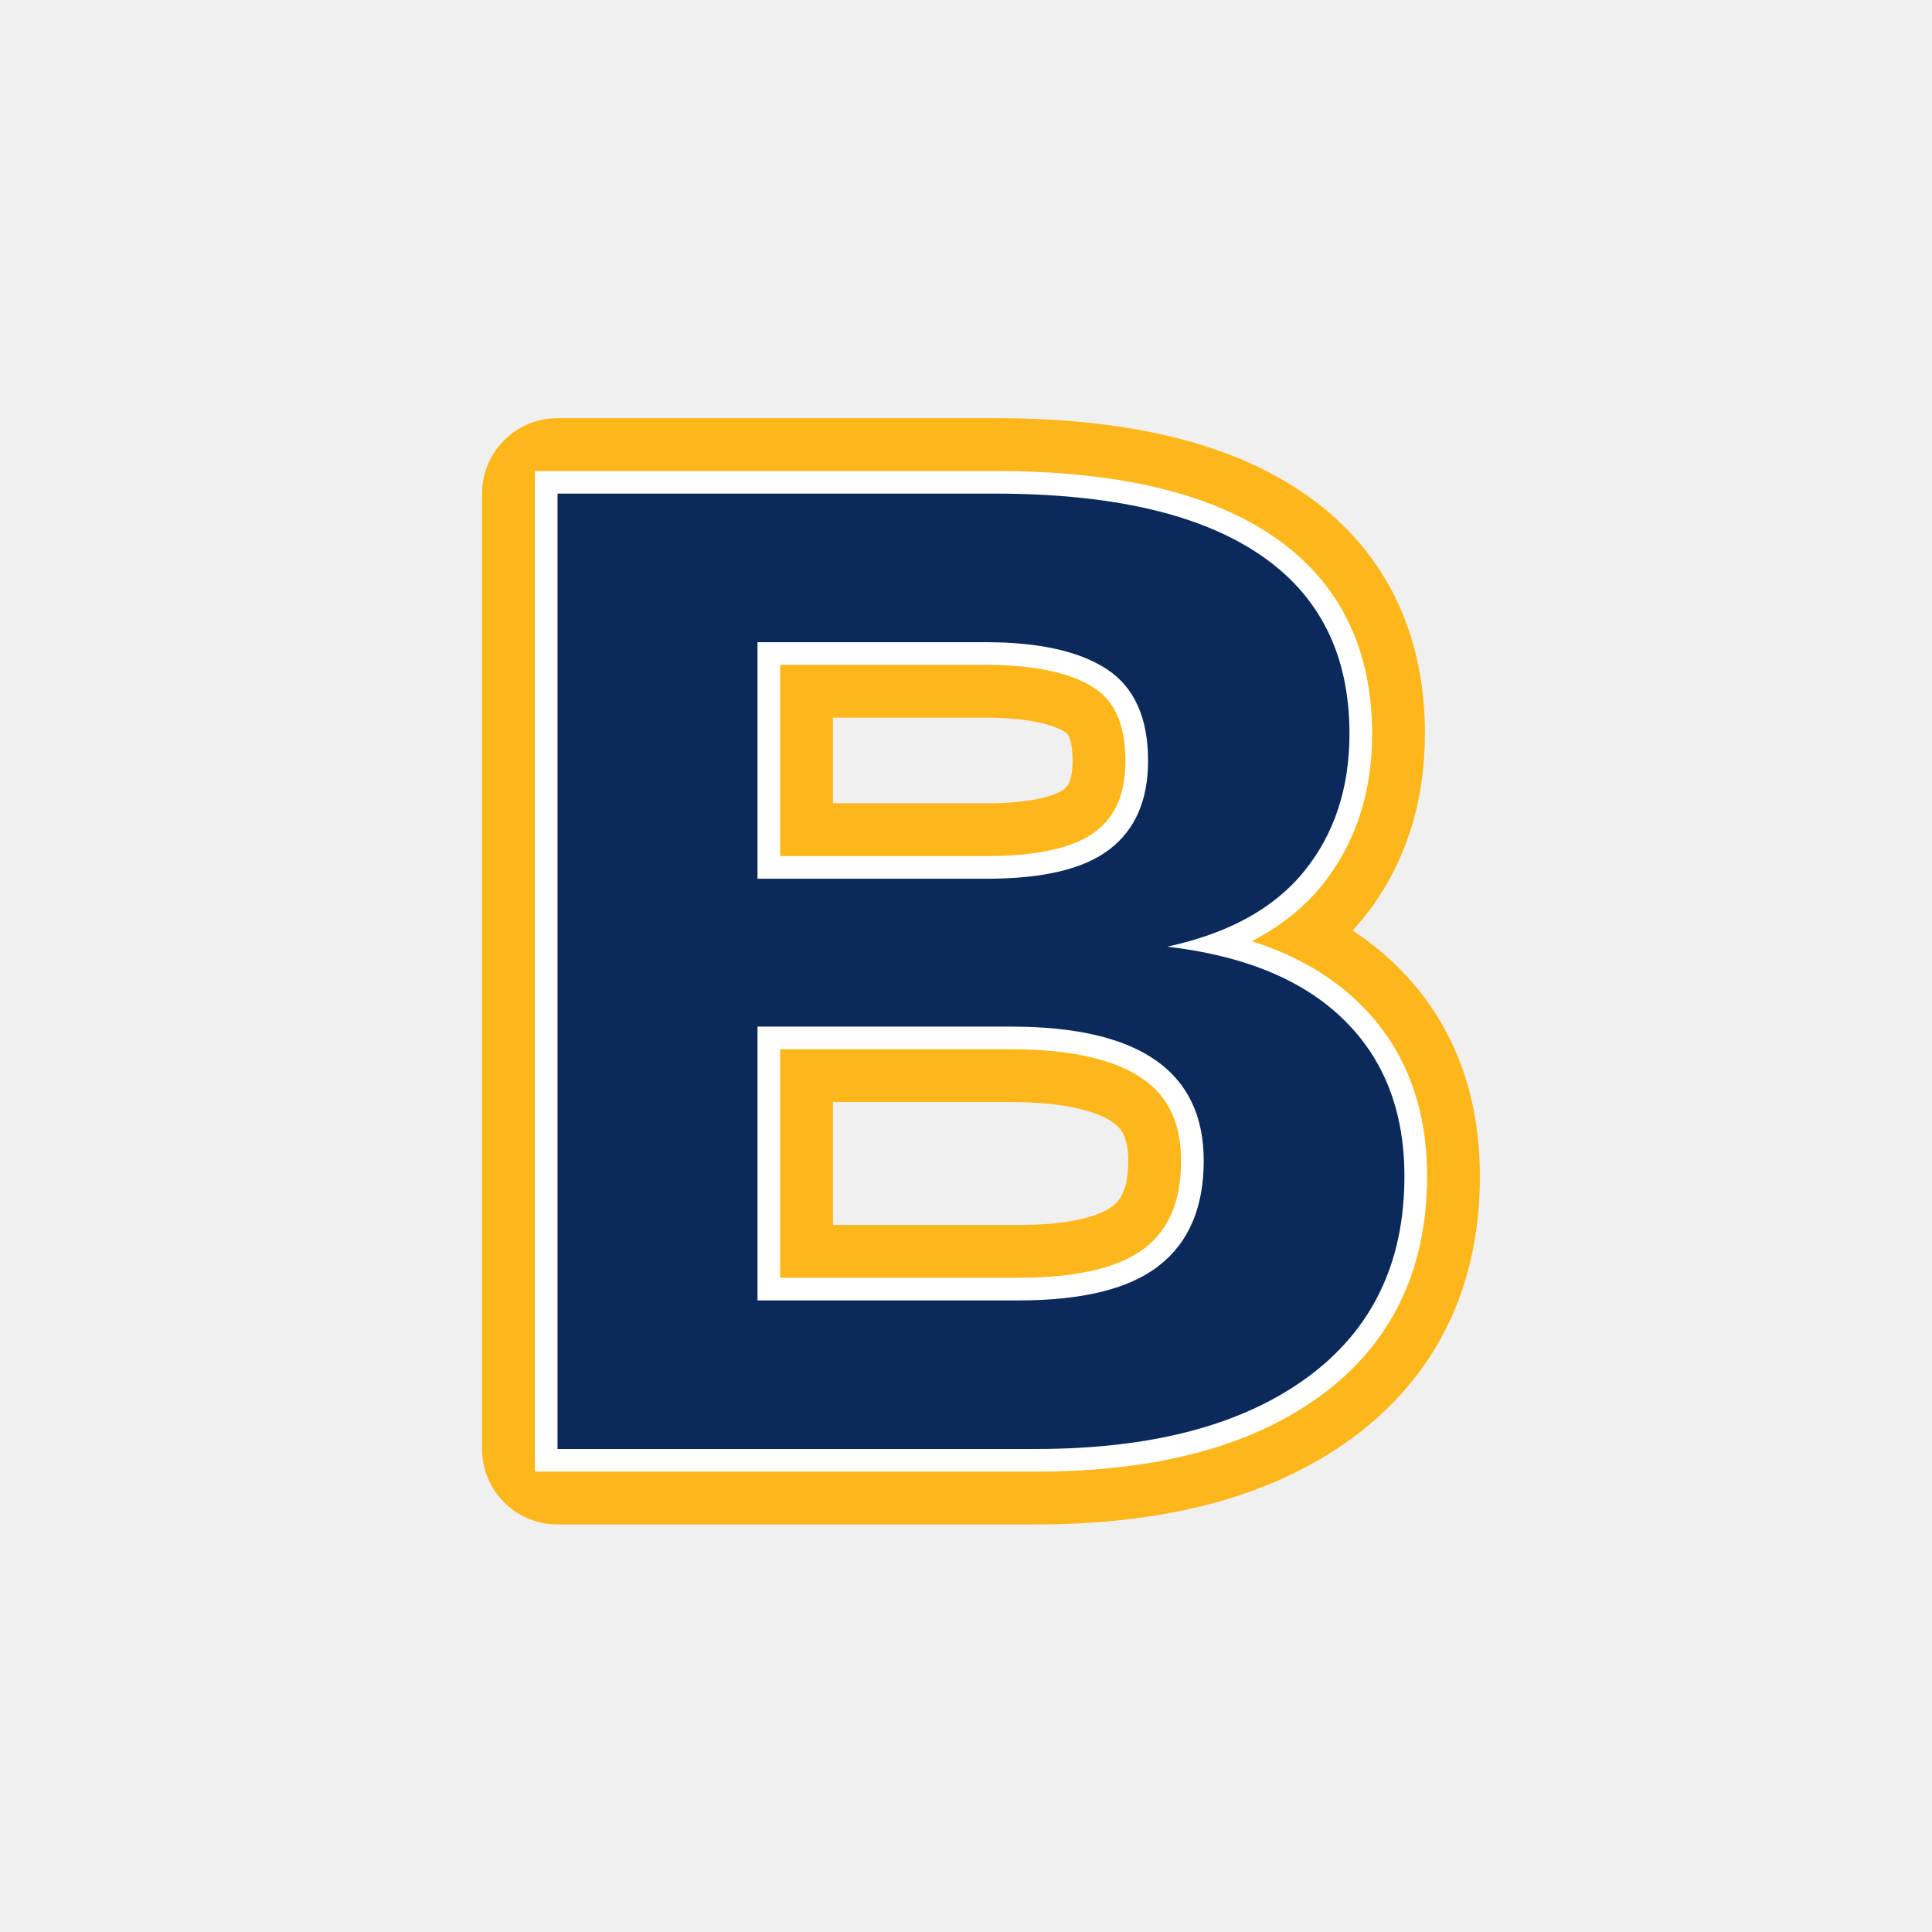
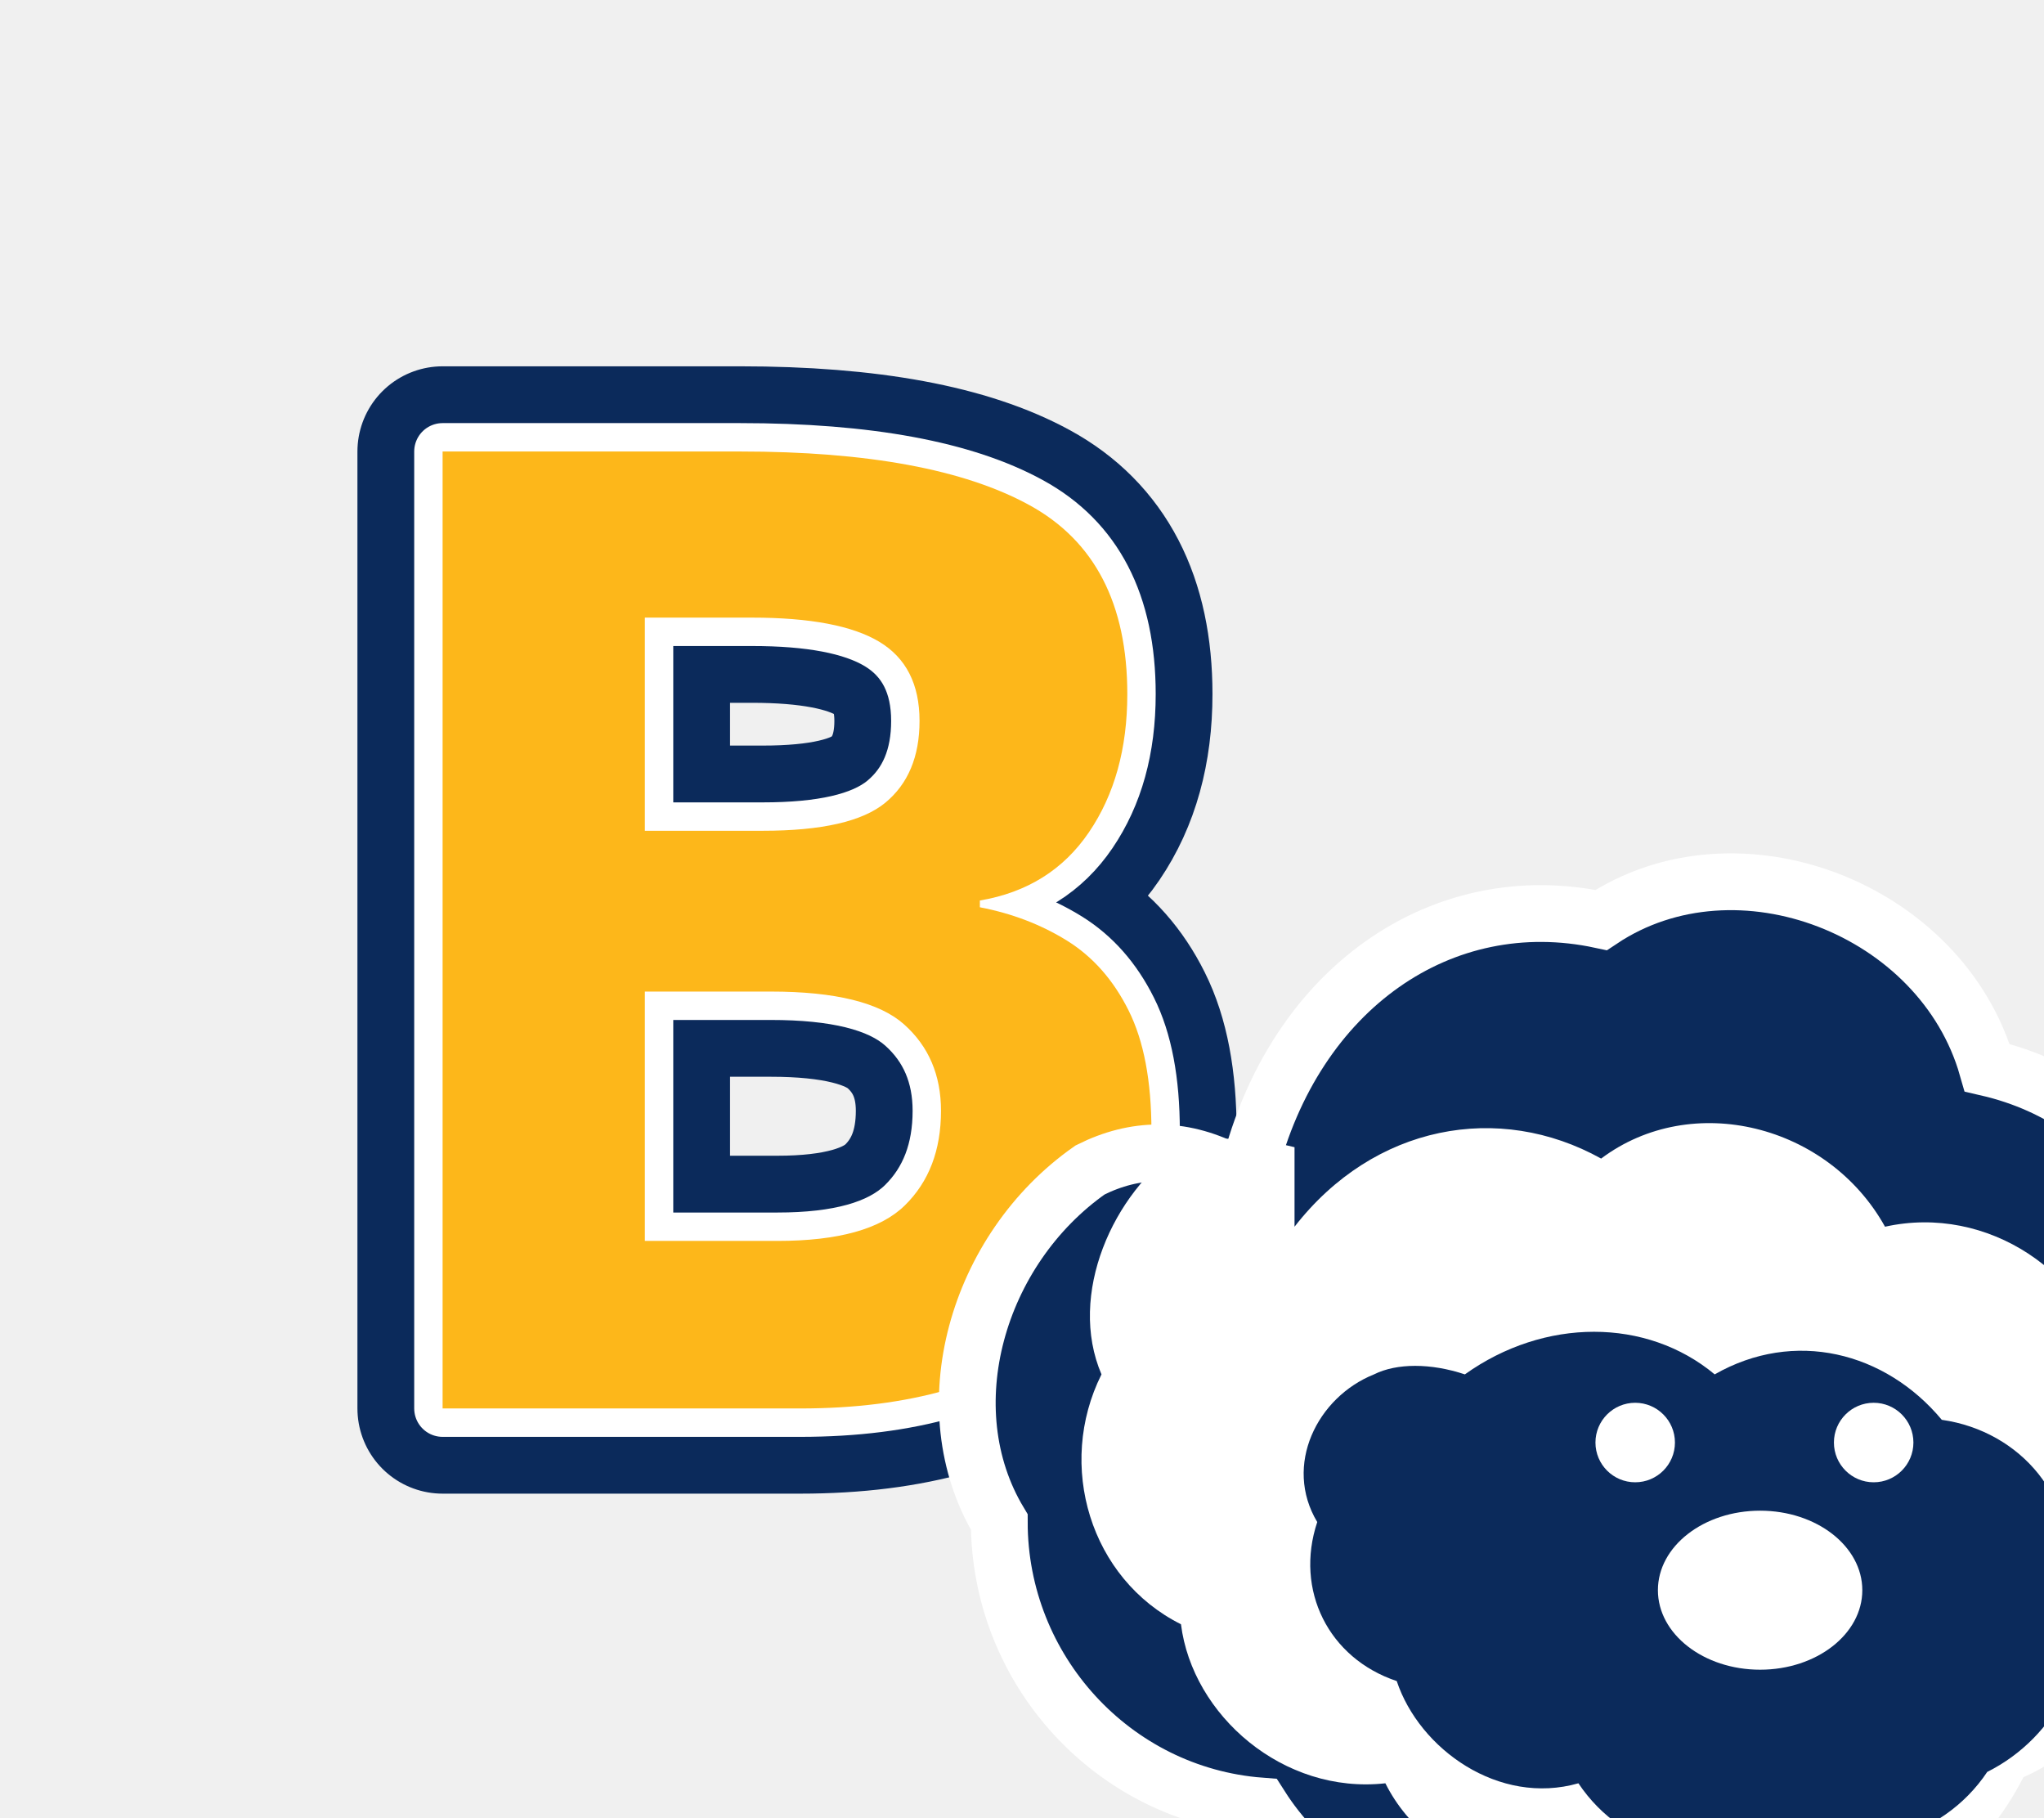
- <svg xmlns="http://www.w3.org/2000/svg" viewBox="0 0 128 128" role="img" aria-label="Bullis B score mark">
-   <text x="64" y="96" text-anchor="middle" font-family="Arial Black,Arial,sans-serif" font-size="92" font-weight="900" fill="#0B2A5B" stroke="#FDB71A" stroke-width="10" paint-order="stroke fill" stroke-linejoin="round">B</text>
-   <text x="64" y="96" text-anchor="middle" font-family="Arial Black,Arial,sans-serif" font-size="92" font-weight="900" fill="#0B2A5B" stroke="#FFFFFF" stroke-width="3" paint-order="stroke fill">B</text>
+ <svg xmlns="http://www.w3.org/2000/svg" viewBox="0 0 180 160" role="img" aria-label="Bullis creative B score mark">
+   <g paint-order="stroke fill" stroke-linejoin="round">
+     <text x="68" y="124" text-anchor="middle" font-family="Arial Black,Impact,sans-serif" font-size="118" font-weight="900" fill="#FDB71A" stroke="#0B2A5B" stroke-width="15">B</text>
+     <text x="68" y="124" text-anchor="middle" font-family="Arial Black,Impact,sans-serif" font-size="118" font-weight="900" fill="#FDB71A" stroke="#FFFFFF" stroke-width="5">B</text>
+   </g>
+   <g transform="translate(102 78)">
+     <path d="M8 25c4-16 17-25 31-22 12-8 30-1 34 13 13 3 20 15 17 28 4 12-3 26-15 31-5 13-20 19-32 14-12 7-27 3-34-8-13-1-23-12-23-25-6-10-2-24 8-31 4-2 8-2 12 0Z" fill="#0B2A5B" stroke="#FFFFFF" stroke-width="5" />
+     <path d="M12 30c7-9 18-11 27-6 8-6 20-3 25 6 9-2 18 4 20 13 7 5 8 14 3 21-1 9-9 16-18 16-6 8-17 10-26 5-8 5-19 2-23-6-9 1-17-6-18-14-8-4-11-14-7-22-3-7 1-16 7-20 3-1 6-1 10 0Z" fill="#FFFFFF" />
+     <path d="M27 43c7-5 16-5 22 0 7-4 15-2 20 4 7 1 12 7 11 14 3 7-1 14-7 17-4 6-12 8-18 5-6 4-14 2-18-4-7 2-14-3-16-9-6-2-9-8-7-14-3-5 0-11 5-13 2-1 5-1 8 0Z" fill="#0B2A5B" />
+     <ellipse cx="53" cy="62" rx="9" ry="7" fill="#FFFFFF" />
+     <circle cx="42" cy="49" r="3.5" fill="#FFFFFF" />
+     <circle cx="63" cy="49" r="3.5" fill="#FFFFFF" />
+   </g>
</svg>
